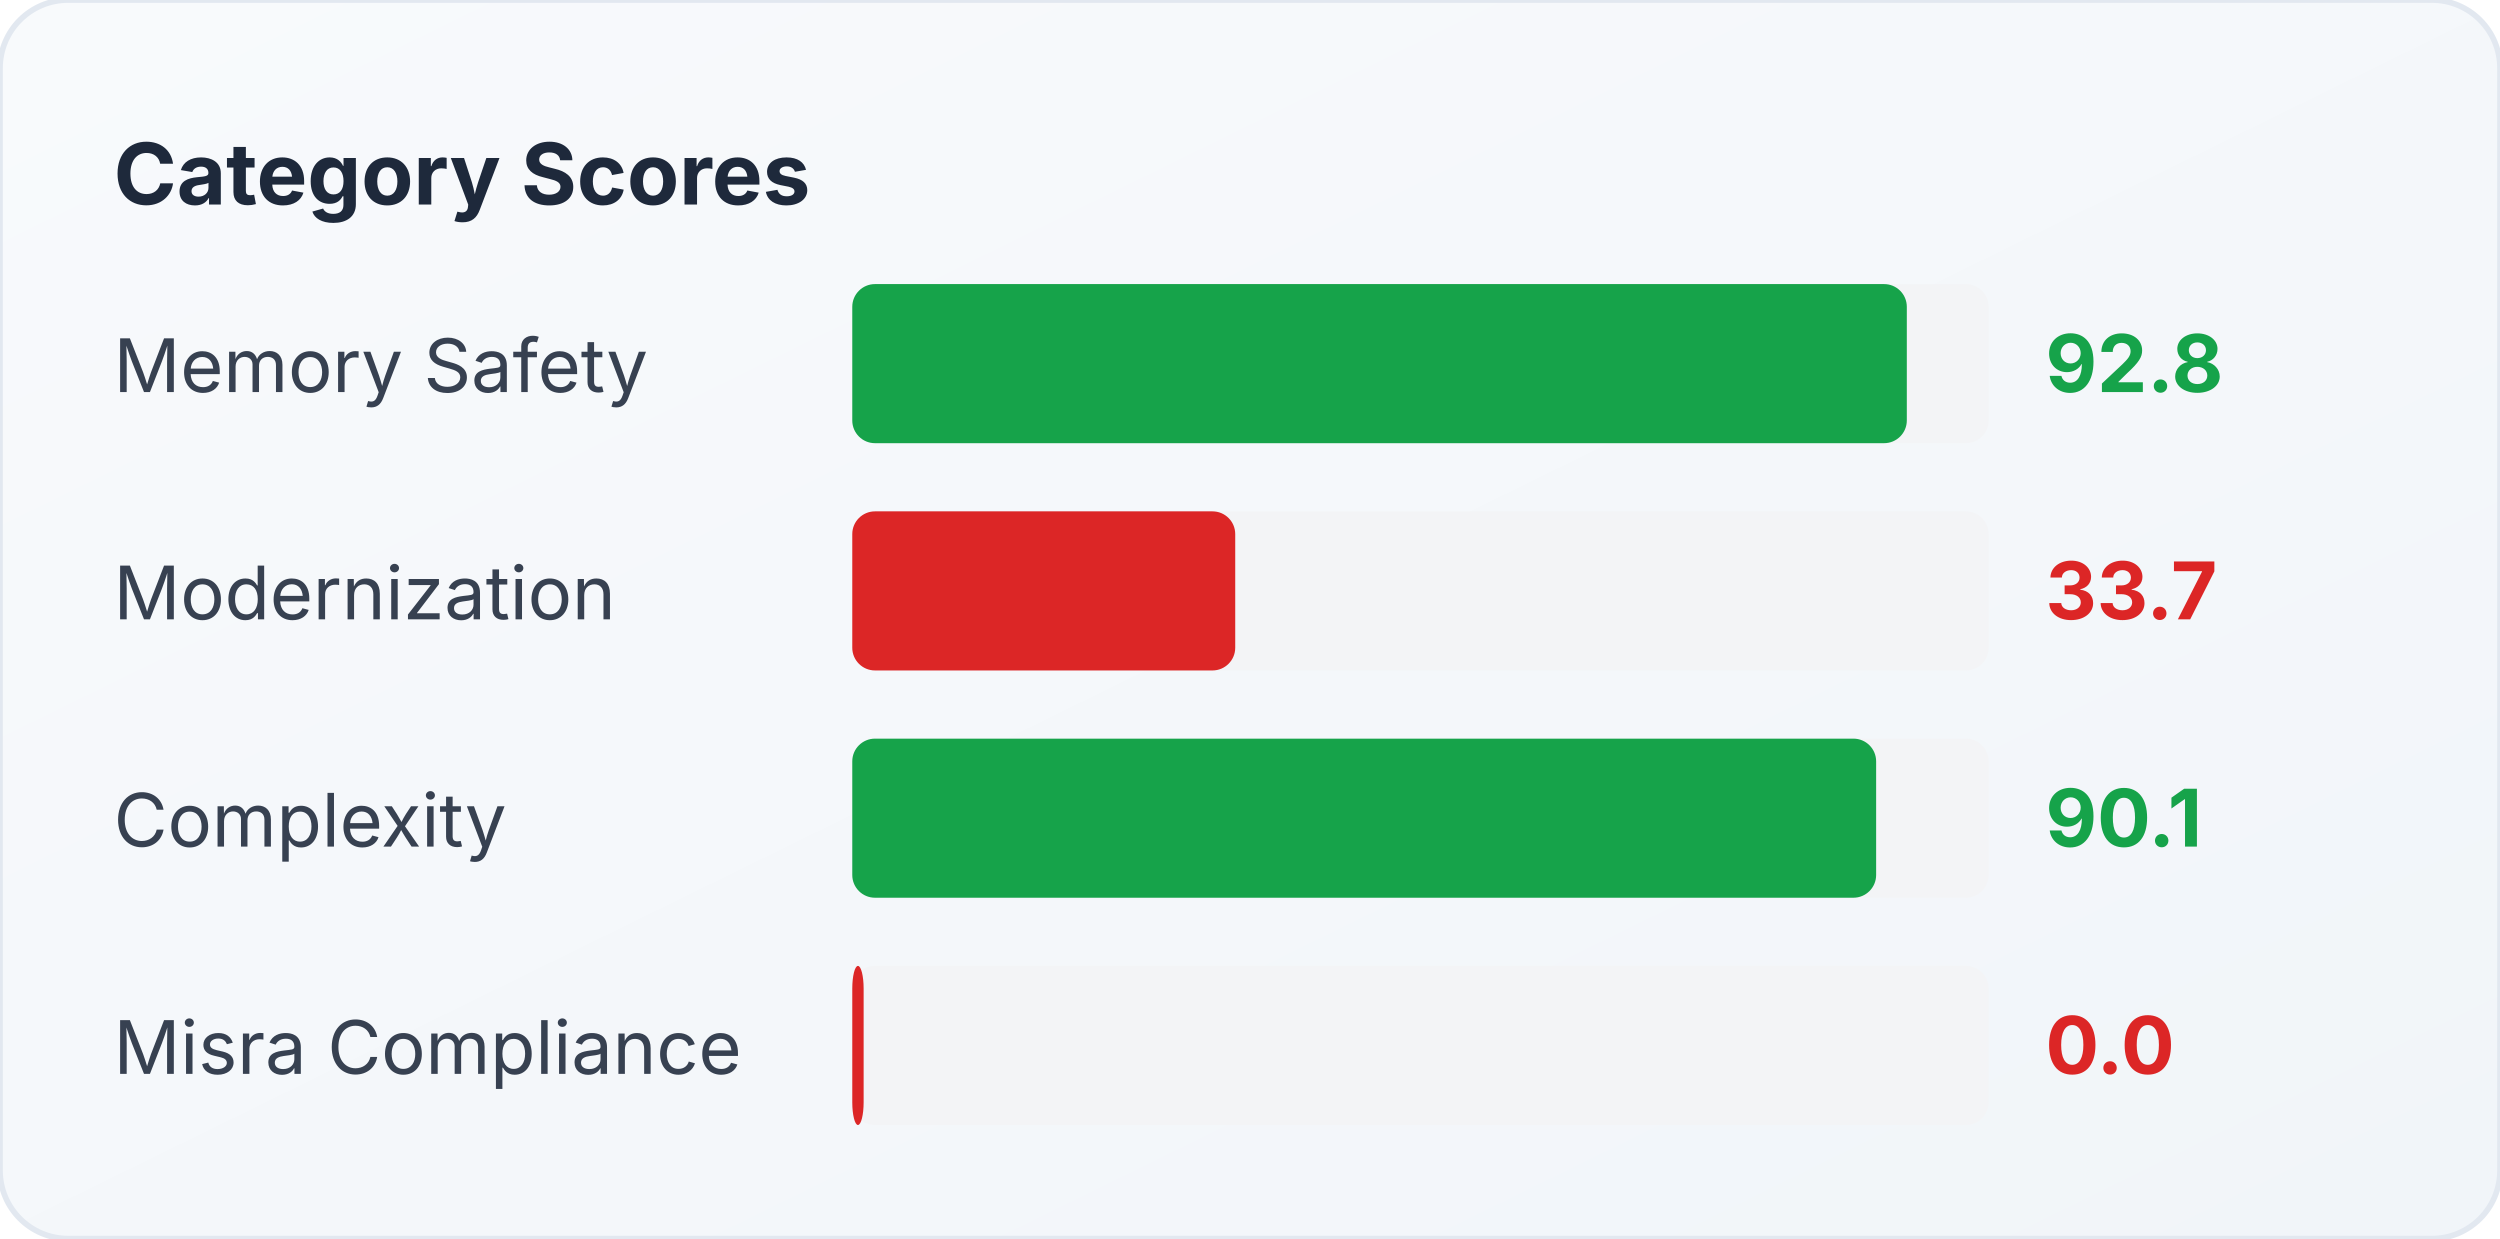
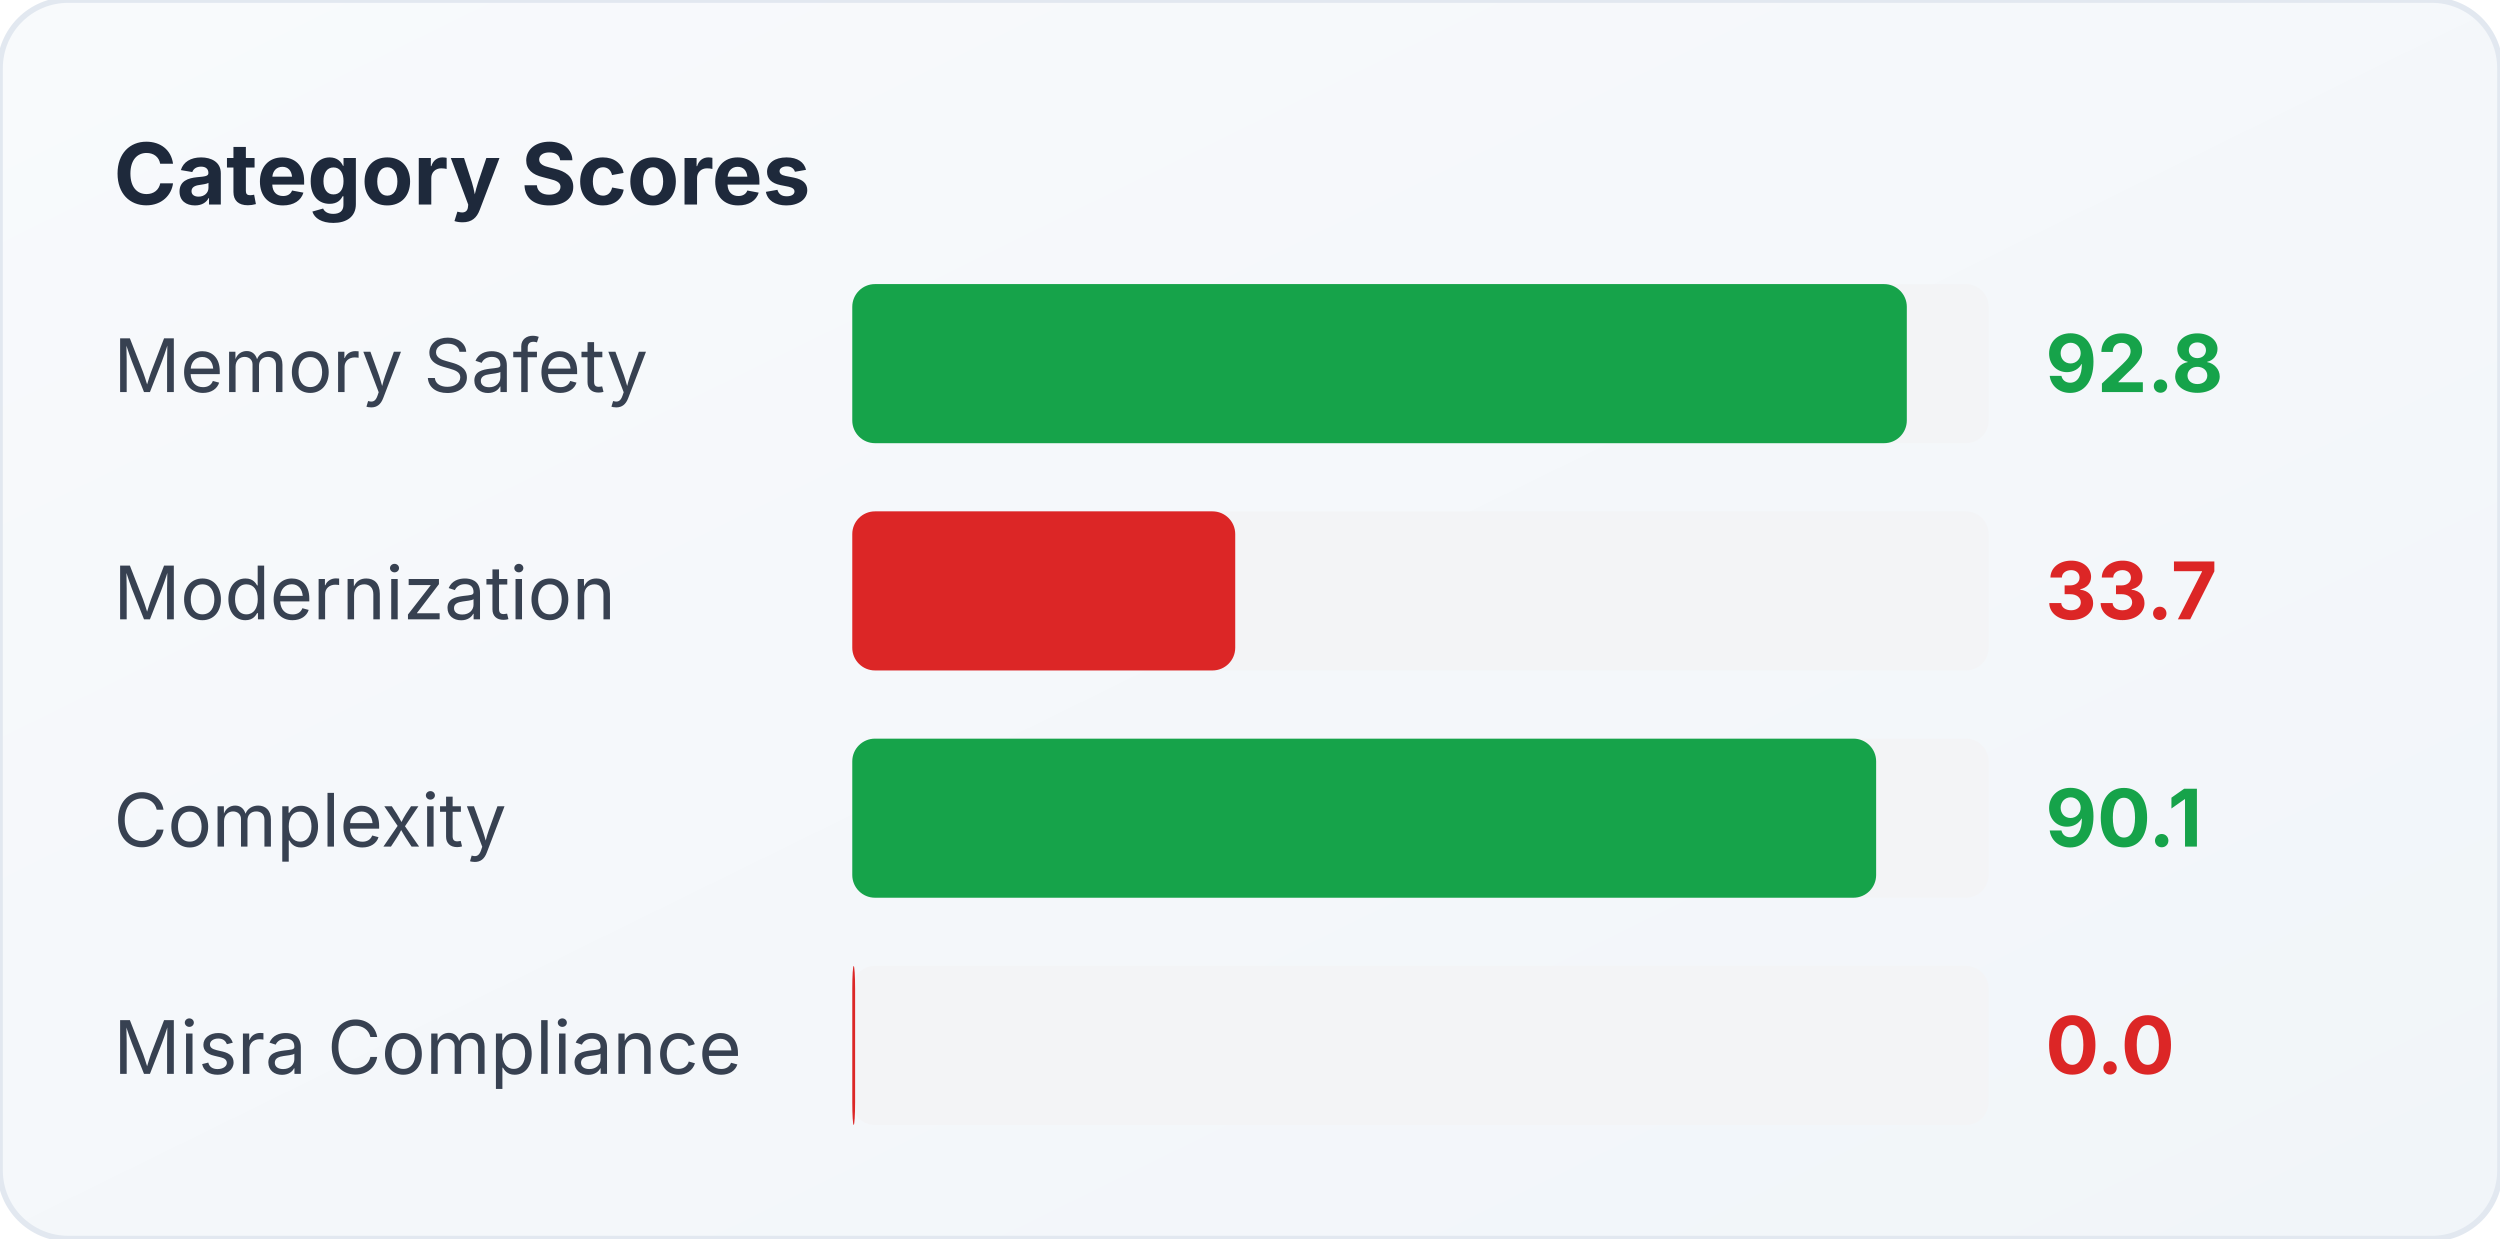
<svg xmlns="http://www.w3.org/2000/svg" viewBox="0 0 440 218" width="440" height="218">
  <defs>
    <linearGradient id="bg-grad2" x1="0" y1="0" x2="1" y2="1">
      <stop offset="0%" stop-color="#f8fafc" />
      <stop offset="100%" stop-color="#f1f5f9" />
    </linearGradient>
  </defs>
  <rect width="440" height="218" rx="12" fill="url(#bg-grad2)" stroke="#e2e8f0" stroke-width="1" />
  <text x="20" y="36" font-family="system-ui, -apple-system, sans-serif" font-size="15" font-weight="700" fill="#1e293b">Category Scores</text>
  <text x="20" y="69.0" font-family="system-ui, -apple-system, sans-serif" font-size="13" fill="#374151">Memory Safety</text>
  <rect x="150" y="50" width="200" height="28" rx="4" fill="#f3f4f6" />
  <rect x="150" y="50" width="185.6" height="28" rx="4" fill="#16a34a" />
  <text x="360" y="69.0" font-family="system-ui, -apple-system, sans-serif" font-size="14" font-weight="700" fill="#16a34a">92.8</text>
  <text x="20" y="109.0" font-family="system-ui, -apple-system, sans-serif" font-size="13" fill="#374151">Modernization</text>
  <rect x="150" y="90" width="200" height="28" rx="4" fill="#f3f4f6" />
  <rect x="150" y="90" width="67.4" height="28" rx="4" fill="#dc2626" />
  <text x="360" y="109.0" font-family="system-ui, -apple-system, sans-serif" font-size="14" font-weight="700" fill="#dc2626">33.7</text>
  <text x="20" y="149.0" font-family="system-ui, -apple-system, sans-serif" font-size="13" fill="#374151">Complexity</text>
  <rect x="150" y="130" width="200" height="28" rx="4" fill="#f3f4f6" />
  <rect x="150" y="130" width="180.2" height="28" rx="4" fill="#16a34a" />
  <text x="360" y="149.0" font-family="system-ui, -apple-system, sans-serif" font-size="14" font-weight="700" fill="#16a34a">90.1</text>
  <text x="20" y="189.0" font-family="system-ui, -apple-system, sans-serif" font-size="13" fill="#374151">Misra Compliance</text>
  <rect x="150" y="170" width="200" height="28" rx="4" fill="#f3f4f6" />
-   <rect x="150" y="170" width="2.0" height="28" rx="4" fill="#dc2626" />
+   <rect x="150" y="170" width="0.5" height="28" rx="4" fill="#dc2626" />
  <text x="360" y="189.0" font-family="system-ui, -apple-system, sans-serif" font-size="14" font-weight="700" fill="#dc2626">0.0</text>
</svg>
